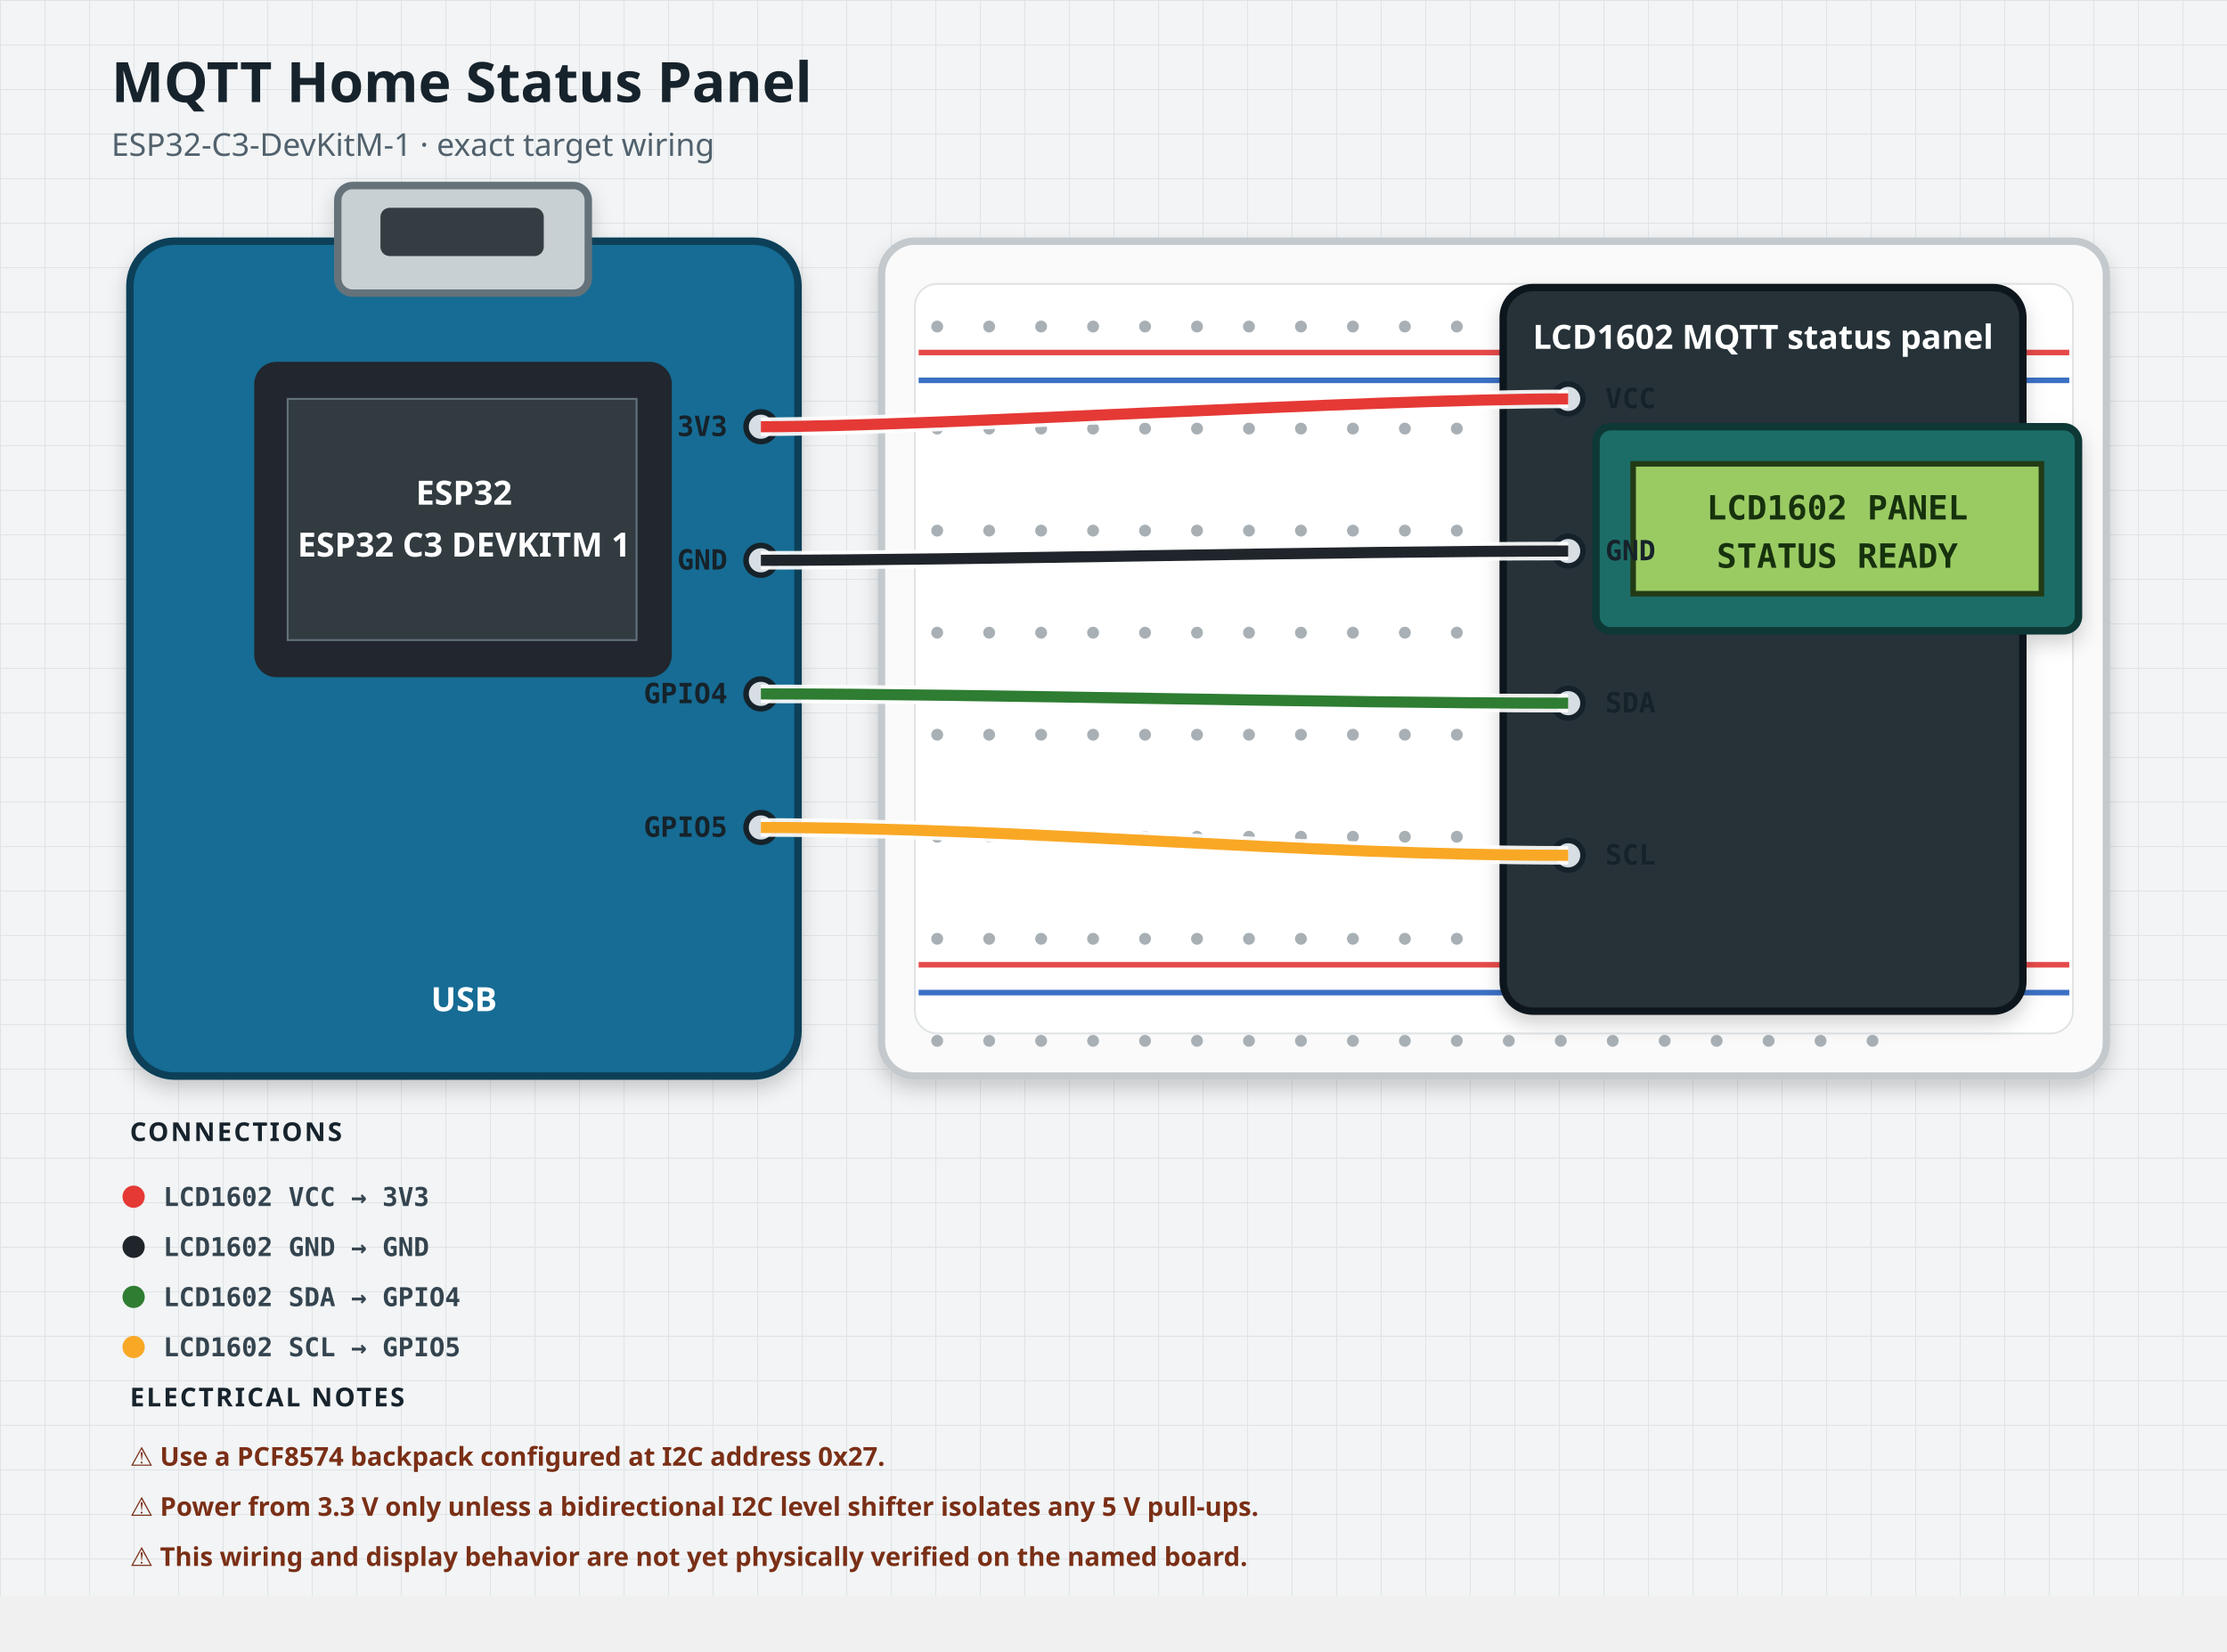
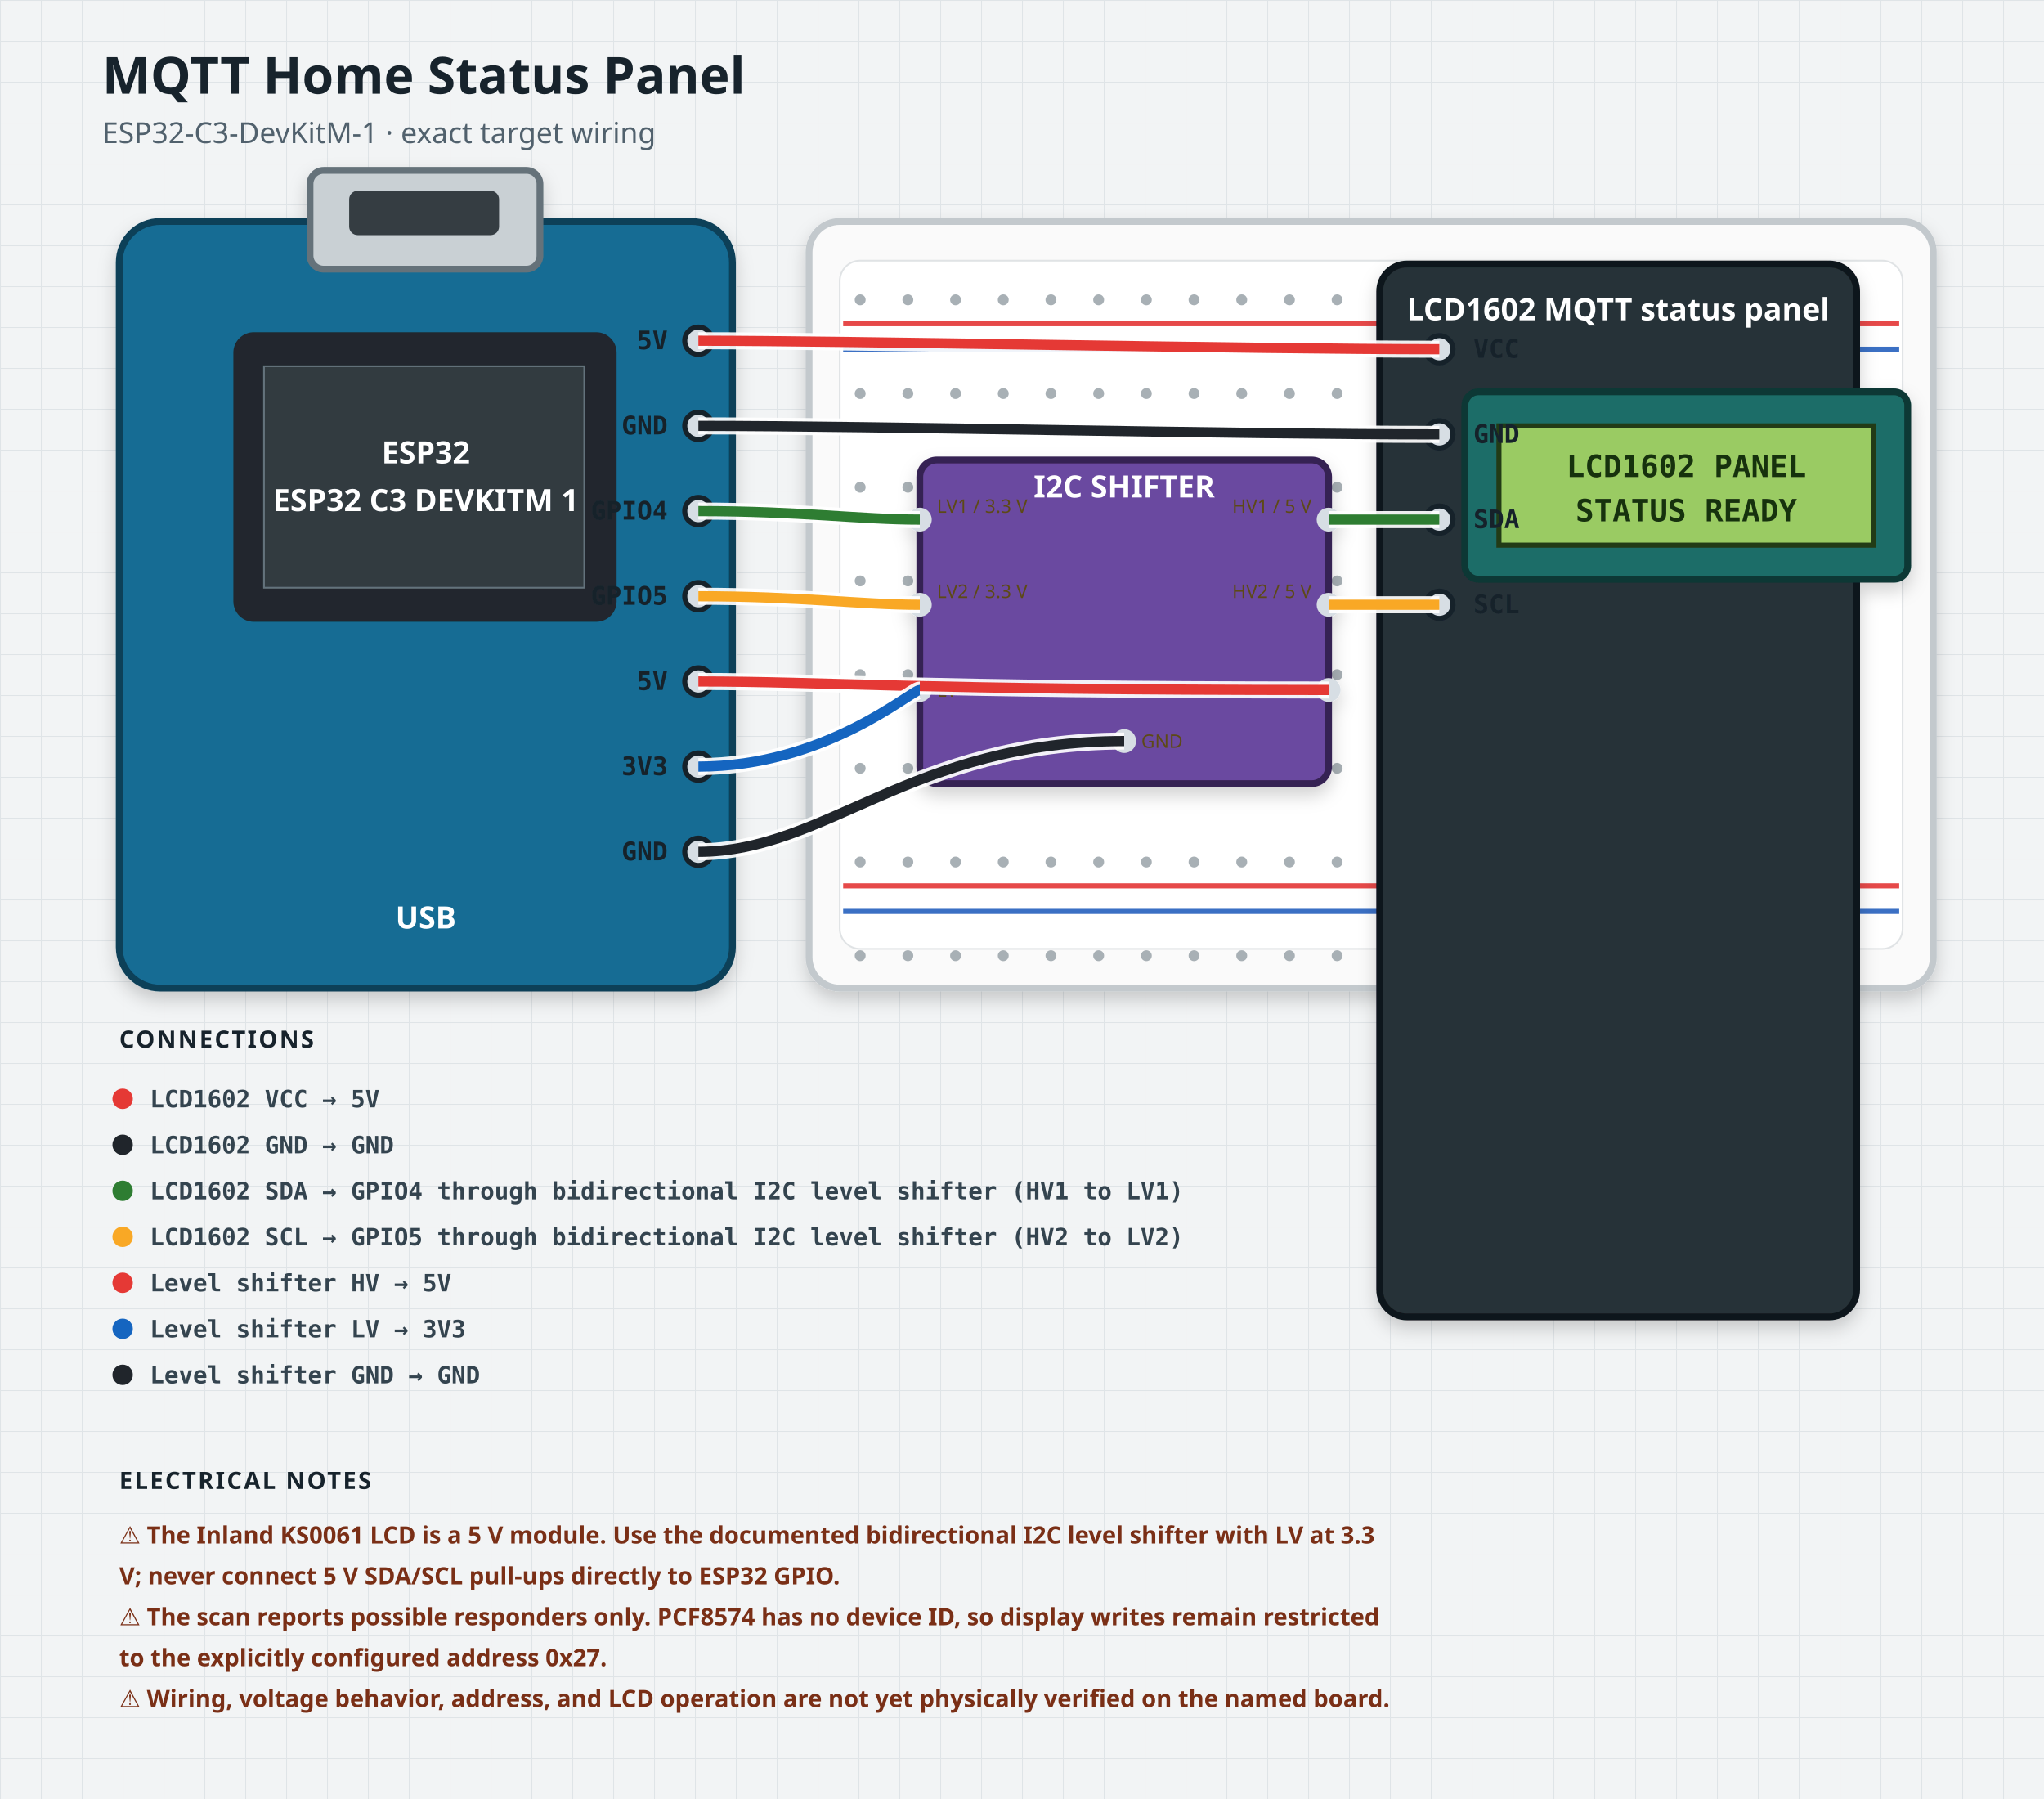
- <svg xmlns="http://www.w3.org/2000/svg" viewBox="0 0 1200 890" role="img" aria-labelledby="title desc">
+ <svg xmlns="http://www.w3.org/2000/svg" viewBox="0 0 1200 1056" role="img" aria-labelledby="title desc">
  <style>.heading{font:700 30px system-ui;fill:#17232c}.sub{font:500 17px system-ui;fill:#51616d}.board{font:700 18px system-ui;fill:white}.pin{font:700 15px ui-monospace,monospace;fill:#17232c}.section{font:700 14px system-ui;fill:#17232c;letter-spacing:.08em}.connection{font:600 14px ui-monospace,monospace;fill:#34444f}.warning{font:650 14px system-ui;fill:#7a2f16}.resistor{font:700 12px ui-monospace,monospace;fill:#5d4a18}.tiny{font:11px system-ui;fill:#5d4a18}</style>
  <defs>
    <pattern id="grid" width="24" height="24" patternUnits="userSpaceOnUse">
      <path d="M24 0H0V24" fill="none" stroke="#dfe4e7" stroke-width="1" />
    </pattern>
    <filter id="shadow">
      <feDropShadow dx="0" dy="5" stdDeviation="5" flood-opacity=".18" />
    </filter>
  </defs>
-   <rect width="1200" height="860" fill="#f2f4f5" />
-   <rect width="1200" height="860" fill="url(#grid)" />
+   <rect width="1200" height="1056" fill="#f2f4f5" />
+   <rect width="1200" height="1056" fill="url(#grid)" />
  <text x="60" y="55" class="heading">MQTT Home Status Panel</text>
  <text x="60" y="84" class="sub">ESP32-C3-DevKitM-1 · exact target wiring</text>
  <g filter="url(#shadow)">
    <rect x="70" y="130" width="360" height="450" rx="24" fill="#146c94" stroke="#0b3f59" stroke-width="4" />
    <rect x="182" y="100" width="135" height="58" rx="8" fill="#c9d0d4" stroke="#65727a" stroke-width="4" />
    <rect x="205" y="112" width="88" height="26" rx="5" fill="#343c42" />
    <rect x="137" y="195" width="225" height="170" rx="12" fill="#20282e" />
    <path d="M155 215h188v130H155z" fill="#303a41" stroke="#64727b" />
    <text x="250" y="272" text-anchor="middle" class="board">ESP32</text>
    <text x="250" y="300" text-anchor="middle" class="board">ESP32 C3 DEVKITM 1</text>
    <text x="250" y="545" text-anchor="middle" class="board">USB</text>
-     <circle cx="410" cy="230" r="8" fill="#d7dee4" stroke="#17232c" stroke-width="3" />
-     <text x="392" y="235" text-anchor="end" class="pin">3V3</text>
-     <circle cx="410" cy="302" r="8" fill="#d7dee4" stroke="#17232c" stroke-width="3" />
-     <text x="392" y="307" text-anchor="end" class="pin">GND</text>
-     <circle cx="410" cy="374" r="8" fill="#d7dee4" stroke="#17232c" stroke-width="3" />
-     <text x="392" y="379" text-anchor="end" class="pin">GPIO4</text>
-     <circle cx="410" cy="446" r="8" fill="#d7dee4" stroke="#17232c" stroke-width="3" />
-     <text x="392" y="451" text-anchor="end" class="pin">GPIO5</text>
+     <circle cx="410" cy="200" r="8" fill="#d7dee4" stroke="#17232c" stroke-width="3" />
+     <text x="392" y="205" text-anchor="end" class="pin">5V</text>
+     <circle cx="410" cy="250" r="8" fill="#d7dee4" stroke="#17232c" stroke-width="3" />
+     <text x="392" y="255" text-anchor="end" class="pin">GND</text>
+     <circle cx="410" cy="300" r="8" fill="#d7dee4" stroke="#17232c" stroke-width="3" />
+     <text x="392" y="305" text-anchor="end" class="pin">GPIO4</text>
+     <circle cx="410" cy="350" r="8" fill="#d7dee4" stroke="#17232c" stroke-width="3" />
+     <text x="392" y="355" text-anchor="end" class="pin">GPIO5</text>
+     <circle cx="410" cy="400" r="8" fill="#d7dee4" stroke="#17232c" stroke-width="3" />
+     <text x="392" y="405" text-anchor="end" class="pin">5V</text>
+     <circle cx="410" cy="450" r="8" fill="#d7dee4" stroke="#17232c" stroke-width="3" />
+     <text x="392" y="455" text-anchor="end" class="pin">3V3</text>
+     <circle cx="410" cy="500" r="8" fill="#d7dee4" stroke="#17232c" stroke-width="3" />
+     <text x="392" y="505" text-anchor="end" class="pin">GND</text>
  </g>
  <g filter="url(#shadow)">
    <rect x="475" y="130" width="660" height="450" rx="18" fill="#fafafa" stroke="#c3c9cd" stroke-width="4" />
    <rect x="493" y="153" width="624" height="404" rx="12" fill="#fff" stroke="#e0e3e5" />
    <circle cx="505" cy="176" r="3.2" fill="#a8b0b5" />
    <circle cx="533" cy="176" r="3.2" fill="#a8b0b5" />
    <circle cx="561" cy="176" r="3.2" fill="#a8b0b5" />
    <circle cx="589" cy="176" r="3.2" fill="#a8b0b5" />
    <circle cx="617" cy="176" r="3.2" fill="#a8b0b5" />
    <circle cx="645" cy="176" r="3.2" fill="#a8b0b5" />
    <circle cx="673" cy="176" r="3.2" fill="#a8b0b5" />
    <circle cx="701" cy="176" r="3.2" fill="#a8b0b5" />
    <circle cx="729" cy="176" r="3.2" fill="#a8b0b5" />
    <circle cx="757" cy="176" r="3.2" fill="#a8b0b5" />
    <circle cx="785" cy="176" r="3.2" fill="#a8b0b5" />
    <circle cx="813" cy="176" r="3.2" fill="#a8b0b5" />
    <circle cx="841" cy="176" r="3.2" fill="#a8b0b5" />
    <circle cx="869" cy="176" r="3.2" fill="#a8b0b5" />
    <circle cx="897" cy="176" r="3.2" fill="#a8b0b5" />
    <circle cx="925" cy="176" r="3.2" fill="#a8b0b5" />
    <circle cx="953" cy="176" r="3.2" fill="#a8b0b5" />
    <circle cx="981" cy="176" r="3.2" fill="#a8b0b5" />
    <circle cx="1009" cy="176" r="3.2" fill="#a8b0b5" />
    <circle cx="505" cy="231" r="3.2" fill="#a8b0b5" />
    <circle cx="533" cy="231" r="3.2" fill="#a8b0b5" />
    <circle cx="561" cy="231" r="3.2" fill="#a8b0b5" />
    <circle cx="589" cy="231" r="3.2" fill="#a8b0b5" />
    <circle cx="617" cy="231" r="3.2" fill="#a8b0b5" />
    <circle cx="645" cy="231" r="3.2" fill="#a8b0b5" />
    <circle cx="673" cy="231" r="3.2" fill="#a8b0b5" />
    <circle cx="701" cy="231" r="3.2" fill="#a8b0b5" />
    <circle cx="729" cy="231" r="3.2" fill="#a8b0b5" />
    <circle cx="757" cy="231" r="3.2" fill="#a8b0b5" />
    <circle cx="785" cy="231" r="3.2" fill="#a8b0b5" />
    <circle cx="813" cy="231" r="3.2" fill="#a8b0b5" />
    <circle cx="841" cy="231" r="3.2" fill="#a8b0b5" />
    <circle cx="869" cy="231" r="3.2" fill="#a8b0b5" />
    <circle cx="897" cy="231" r="3.2" fill="#a8b0b5" />
    <circle cx="925" cy="231" r="3.2" fill="#a8b0b5" />
    <circle cx="953" cy="231" r="3.2" fill="#a8b0b5" />
    <circle cx="981" cy="231" r="3.2" fill="#a8b0b5" />
    <circle cx="1009" cy="231" r="3.2" fill="#a8b0b5" />
    <circle cx="505" cy="286" r="3.2" fill="#a8b0b5" />
    <circle cx="533" cy="286" r="3.2" fill="#a8b0b5" />
    <circle cx="561" cy="286" r="3.2" fill="#a8b0b5" />
    <circle cx="589" cy="286" r="3.2" fill="#a8b0b5" />
    <circle cx="617" cy="286" r="3.2" fill="#a8b0b5" />
    <circle cx="645" cy="286" r="3.2" fill="#a8b0b5" />
    <circle cx="673" cy="286" r="3.2" fill="#a8b0b5" />
    <circle cx="701" cy="286" r="3.2" fill="#a8b0b5" />
    <circle cx="729" cy="286" r="3.2" fill="#a8b0b5" />
    <circle cx="757" cy="286" r="3.2" fill="#a8b0b5" />
    <circle cx="785" cy="286" r="3.2" fill="#a8b0b5" />
    <circle cx="813" cy="286" r="3.2" fill="#a8b0b5" />
    <circle cx="841" cy="286" r="3.2" fill="#a8b0b5" />
    <circle cx="869" cy="286" r="3.2" fill="#a8b0b5" />
    <circle cx="897" cy="286" r="3.2" fill="#a8b0b5" />
    <circle cx="925" cy="286" r="3.2" fill="#a8b0b5" />
    <circle cx="953" cy="286" r="3.2" fill="#a8b0b5" />
    <circle cx="981" cy="286" r="3.2" fill="#a8b0b5" />
    <circle cx="1009" cy="286" r="3.2" fill="#a8b0b5" />
    <circle cx="505" cy="341" r="3.2" fill="#a8b0b5" />
    <circle cx="533" cy="341" r="3.2" fill="#a8b0b5" />
    <circle cx="561" cy="341" r="3.2" fill="#a8b0b5" />
    <circle cx="589" cy="341" r="3.2" fill="#a8b0b5" />
    <circle cx="617" cy="341" r="3.2" fill="#a8b0b5" />
    <circle cx="645" cy="341" r="3.2" fill="#a8b0b5" />
    <circle cx="673" cy="341" r="3.2" fill="#a8b0b5" />
    <circle cx="701" cy="341" r="3.2" fill="#a8b0b5" />
    <circle cx="729" cy="341" r="3.2" fill="#a8b0b5" />
    <circle cx="757" cy="341" r="3.2" fill="#a8b0b5" />
    <circle cx="785" cy="341" r="3.2" fill="#a8b0b5" />
    <circle cx="813" cy="341" r="3.2" fill="#a8b0b5" />
    <circle cx="841" cy="341" r="3.2" fill="#a8b0b5" />
    <circle cx="869" cy="341" r="3.2" fill="#a8b0b5" />
    <circle cx="897" cy="341" r="3.2" fill="#a8b0b5" />
    <circle cx="925" cy="341" r="3.2" fill="#a8b0b5" />
    <circle cx="953" cy="341" r="3.2" fill="#a8b0b5" />
    <circle cx="981" cy="341" r="3.2" fill="#a8b0b5" />
    <circle cx="1009" cy="341" r="3.2" fill="#a8b0b5" />
    <circle cx="505" cy="396" r="3.2" fill="#a8b0b5" />
    <circle cx="533" cy="396" r="3.2" fill="#a8b0b5" />
    <circle cx="561" cy="396" r="3.2" fill="#a8b0b5" />
    <circle cx="589" cy="396" r="3.2" fill="#a8b0b5" />
    <circle cx="617" cy="396" r="3.2" fill="#a8b0b5" />
    <circle cx="645" cy="396" r="3.2" fill="#a8b0b5" />
    <circle cx="673" cy="396" r="3.2" fill="#a8b0b5" />
    <circle cx="701" cy="396" r="3.2" fill="#a8b0b5" />
    <circle cx="729" cy="396" r="3.2" fill="#a8b0b5" />
    <circle cx="757" cy="396" r="3.2" fill="#a8b0b5" />
    <circle cx="785" cy="396" r="3.2" fill="#a8b0b5" />
    <circle cx="813" cy="396" r="3.2" fill="#a8b0b5" />
    <circle cx="841" cy="396" r="3.2" fill="#a8b0b5" />
    <circle cx="869" cy="396" r="3.2" fill="#a8b0b5" />
    <circle cx="897" cy="396" r="3.2" fill="#a8b0b5" />
    <circle cx="925" cy="396" r="3.2" fill="#a8b0b5" />
    <circle cx="953" cy="396" r="3.2" fill="#a8b0b5" />
    <circle cx="981" cy="396" r="3.2" fill="#a8b0b5" />
    <circle cx="1009" cy="396" r="3.2" fill="#a8b0b5" />
    <circle cx="505" cy="451" r="3.2" fill="#a8b0b5" />
    <circle cx="533" cy="451" r="3.2" fill="#a8b0b5" />
    <circle cx="561" cy="451" r="3.2" fill="#a8b0b5" />
    <circle cx="589" cy="451" r="3.2" fill="#a8b0b5" />
    <circle cx="617" cy="451" r="3.2" fill="#a8b0b5" />
    <circle cx="645" cy="451" r="3.2" fill="#a8b0b5" />
    <circle cx="673" cy="451" r="3.2" fill="#a8b0b5" />
    <circle cx="701" cy="451" r="3.2" fill="#a8b0b5" />
    <circle cx="729" cy="451" r="3.2" fill="#a8b0b5" />
    <circle cx="757" cy="451" r="3.2" fill="#a8b0b5" />
    <circle cx="785" cy="451" r="3.2" fill="#a8b0b5" />
    <circle cx="813" cy="451" r="3.2" fill="#a8b0b5" />
    <circle cx="841" cy="451" r="3.2" fill="#a8b0b5" />
    <circle cx="869" cy="451" r="3.2" fill="#a8b0b5" />
    <circle cx="897" cy="451" r="3.2" fill="#a8b0b5" />
    <circle cx="925" cy="451" r="3.2" fill="#a8b0b5" />
    <circle cx="953" cy="451" r="3.2" fill="#a8b0b5" />
    <circle cx="981" cy="451" r="3.2" fill="#a8b0b5" />
    <circle cx="1009" cy="451" r="3.2" fill="#a8b0b5" />
    <circle cx="505" cy="506" r="3.2" fill="#a8b0b5" />
    <circle cx="533" cy="506" r="3.2" fill="#a8b0b5" />
    <circle cx="561" cy="506" r="3.2" fill="#a8b0b5" />
    <circle cx="589" cy="506" r="3.2" fill="#a8b0b5" />
    <circle cx="617" cy="506" r="3.2" fill="#a8b0b5" />
    <circle cx="645" cy="506" r="3.2" fill="#a8b0b5" />
    <circle cx="673" cy="506" r="3.2" fill="#a8b0b5" />
    <circle cx="701" cy="506" r="3.2" fill="#a8b0b5" />
    <circle cx="729" cy="506" r="3.2" fill="#a8b0b5" />
    <circle cx="757" cy="506" r="3.2" fill="#a8b0b5" />
    <circle cx="785" cy="506" r="3.2" fill="#a8b0b5" />
    <circle cx="813" cy="506" r="3.2" fill="#a8b0b5" />
    <circle cx="841" cy="506" r="3.2" fill="#a8b0b5" />
    <circle cx="869" cy="506" r="3.2" fill="#a8b0b5" />
    <circle cx="897" cy="506" r="3.2" fill="#a8b0b5" />
    <circle cx="925" cy="506" r="3.2" fill="#a8b0b5" />
    <circle cx="953" cy="506" r="3.2" fill="#a8b0b5" />
    <circle cx="981" cy="506" r="3.2" fill="#a8b0b5" />
    <circle cx="1009" cy="506" r="3.2" fill="#a8b0b5" />
    <circle cx="505" cy="561" r="3.2" fill="#a8b0b5" />
    <circle cx="533" cy="561" r="3.2" fill="#a8b0b5" />
    <circle cx="561" cy="561" r="3.2" fill="#a8b0b5" />
    <circle cx="589" cy="561" r="3.2" fill="#a8b0b5" />
    <circle cx="617" cy="561" r="3.2" fill="#a8b0b5" />
    <circle cx="645" cy="561" r="3.2" fill="#a8b0b5" />
    <circle cx="673" cy="561" r="3.2" fill="#a8b0b5" />
    <circle cx="701" cy="561" r="3.2" fill="#a8b0b5" />
    <circle cx="729" cy="561" r="3.2" fill="#a8b0b5" />
    <circle cx="757" cy="561" r="3.2" fill="#a8b0b5" />
    <circle cx="785" cy="561" r="3.2" fill="#a8b0b5" />
    <circle cx="813" cy="561" r="3.2" fill="#a8b0b5" />
    <circle cx="841" cy="561" r="3.2" fill="#a8b0b5" />
    <circle cx="869" cy="561" r="3.2" fill="#a8b0b5" />
    <circle cx="897" cy="561" r="3.2" fill="#a8b0b5" />
    <circle cx="925" cy="561" r="3.2" fill="#a8b0b5" />
    <circle cx="953" cy="561" r="3.2" fill="#a8b0b5" />
    <circle cx="981" cy="561" r="3.2" fill="#a8b0b5" />
    <circle cx="1009" cy="561" r="3.2" fill="#a8b0b5" />
    <path d="M495 190h620M495 520h620" stroke="#e64a4a" stroke-width="3" />
    <path d="M495 205h620M495 535h620" stroke="#3b70c4" stroke-width="3" />
  </g>
  <g filter="url(#shadow)">
-     <rect x="810" y="155" width="280" height="390" rx="16" fill="#263238" stroke="#11181c" stroke-width="4" />
+     <rect x="540" y="270" width="240" height="190" rx="10" fill="#6b4aa0" stroke="#362052" stroke-width="4" />
+     <text x="660" y="292" text-anchor="middle" class="board">I2C SHIFTER</text>
+     <circle cx="540" cy="305" r="7" fill="#d7dee4" />
+     <text x="550" y="301" class="tiny">LV1 / 3.3 V</text>
+     <circle cx="780" cy="305" r="7" fill="#d7dee4" />
+     <text x="770" y="301" text-anchor="end" class="tiny">HV1 / 5 V</text>
+     <circle cx="540" cy="355" r="7" fill="#d7dee4" />
+     <text x="550" y="351" class="tiny">LV2 / 3.3 V</text>
+     <circle cx="780" cy="355" r="7" fill="#d7dee4" />
+     <text x="770" y="351" text-anchor="end" class="tiny">HV2 / 5 V</text>
+     <circle cx="540" cy="405" r="7" fill="#d7dee4" />
+     <text x="550" y="409" class="tiny">LV</text>
+     <circle cx="780" cy="405" r="7" fill="#d7dee4" />
+     <text x="770" y="409" text-anchor="end" class="tiny">HV</text>
+     <circle cx="660" cy="435" r="7" fill="#d7dee4" />
+     <text x="670" y="439" class="tiny">GND</text>
+   </g>
+   <g filter="url(#shadow)">
+     <rect x="810" y="155" width="280" height="618" rx="16" fill="#263238" stroke="#11181c" stroke-width="4" />
    <text x="950" y="188" text-anchor="middle" class="board">LCD1602 MQTT status panel</text>
    <g>
      <rect x="860" y="230" width="260" height="110" rx="8" fill="#1c6d67" stroke="#0c3734" stroke-width="4" />
      <rect x="880" y="250" width="220" height="70" fill="#9acb63" stroke="#233b19" stroke-width="3" />
      <text x="990" y="280" text-anchor="middle" style="font:700 18px ui-monospace,monospace;fill:#193111">LCD1602 PANEL</text>
      <text x="990" y="306" text-anchor="middle" style="font:700 18px ui-monospace,monospace;fill:#193111">STATUS READY</text>
    </g>
-     <circle cx="845" cy="215" r="8" fill="#d7dee4" stroke="#17232c" stroke-width="3" />
-     <text x="865" y="220" class="pin">VCC</text>
-     <circle cx="845" cy="297" r="8" fill="#d7dee4" stroke="#17232c" stroke-width="3" />
-     <text x="865" y="302" class="pin">GND</text>
-     <circle cx="845" cy="379" r="8" fill="#d7dee4" stroke="#17232c" stroke-width="3" />
-     <text x="865" y="384" class="pin">SDA</text>
-     <circle cx="845" cy="461" r="8" fill="#d7dee4" stroke="#17232c" stroke-width="3" />
-     <text x="865" y="466" class="pin">SCL</text>
-   </g>
-   <path d="M410 230 C 500 230, 735 215, 845 215" fill="none" stroke="#fff" stroke-width="10" opacity=".92" />
-   <path d="M410 230 C 500 230, 735 215, 845 215" fill="none" stroke="#e53935" stroke-width="6" />
-   <path d="M410 302 C 518 302, 723 297, 845 297" fill="none" stroke="#fff" stroke-width="10" opacity=".92" />
-   <path d="M410 302 C 518 302, 723 297, 845 297" fill="none" stroke="#20252b" stroke-width="6" />
-   <path d="M410 374 C 536 374, 711 379, 845 379" fill="none" stroke="#fff" stroke-width="10" opacity=".92" />
-   <path d="M410 374 C 536 374, 711 379, 845 379" fill="none" stroke="#2e7d32" stroke-width="6" />
-   <path d="M410 446 C 554 446, 699 461, 845 461" fill="none" stroke="#fff" stroke-width="10" opacity=".92" />
-   <path d="M410 446 C 554 446, 699 461, 845 461" fill="none" stroke="#f9a825" stroke-width="6" />
+     <circle cx="845" cy="205" r="8" fill="#d7dee4" stroke="#17232c" stroke-width="3" />
+     <text x="865" y="210" class="pin">VCC</text>
+     <circle cx="845" cy="255" r="8" fill="#d7dee4" stroke="#17232c" stroke-width="3" />
+     <text x="865" y="260" class="pin">GND</text>
+     <circle cx="845" cy="305" r="8" fill="#d7dee4" stroke="#17232c" stroke-width="3" />
+     <text x="865" y="310" class="pin">SDA</text>
+     <circle cx="845" cy="355" r="8" fill="#d7dee4" stroke="#17232c" stroke-width="3" />
+     <text x="865" y="360" class="pin">SCL</text>
+   </g>
+   <path d="M410 200 C 500 200, 735 205, 845 205" fill="none" stroke="#fff" stroke-width="10" opacity=".92" />
+   <path d="M410 200 C 500 200, 735 205, 845 205" fill="none" stroke="#e53935" stroke-width="6" />
+   <path d="M410 250 C 518 250, 723 255, 845 255" fill="none" stroke="#fff" stroke-width="10" opacity=".92" />
+   <path d="M410 250 C 518 250, 723 255, 845 255" fill="none" stroke="#20252b" stroke-width="6" />
+   <path d="M410 300 C470 300, 505 305, 540 305 M780 305 C805 305, 825 305, 845 305" fill="none" stroke="#fff" stroke-width="10" opacity=".92" />
+   <path d="M410 300 C470 300, 505 305, 540 305 M780 305 C805 305, 825 305, 845 305" fill="none" stroke="#2e7d32" stroke-width="6" />
+   <path d="M410 350 C470 350, 505 355, 540 355 M780 355 C805 355, 825 355, 845 355" fill="none" stroke="#fff" stroke-width="10" opacity=".92" />
+   <path d="M410 350 C470 350, 505 355, 540 355 M780 355 C805 355, 825 355, 845 355" fill="none" stroke="#f9a825" stroke-width="6" />
+   <path d="M410 400 C485 400, 535 405, 780 405" fill="none" stroke="#fff" stroke-width="10" opacity=".92" />
+   <path d="M410 400 C485 400, 535 405, 780 405" fill="none" stroke="#e53935" stroke-width="6" />
+   <path d="M410 450 C485 450, 535 405, 540 405" fill="none" stroke="#fff" stroke-width="10" opacity=".92" />
+   <path d="M410 450 C485 450, 535 405, 540 405" fill="none" stroke="#1565c0" stroke-width="6" />
+   <path d="M410 500 C485 500, 535 435, 660 435" fill="none" stroke="#fff" stroke-width="10" opacity=".92" />
+   <path d="M410 500 C485 500, 535 435, 660 435" fill="none" stroke="#20252b" stroke-width="6" />
  <text x="70" y="615" class="section">CONNECTIONS</text>
  <circle cx="72" cy="645" r="6" fill="#e53935" />
-   <text x="88" y="650" class="connection">LCD1602 VCC → 3V3</text>
+   <text x="88" y="650" class="connection">LCD1602 VCC → 5V</text>
  <circle cx="72" cy="672" r="6" fill="#20252b" />
  <text x="88" y="677" class="connection">LCD1602 GND → GND</text>
  <circle cx="72" cy="699" r="6" fill="#2e7d32" />
-   <text x="88" y="704" class="connection">LCD1602 SDA → GPIO4</text>
+   <text x="88" y="704" class="connection">LCD1602 SDA → GPIO4 through bidirectional I2C level shifter (HV1 to LV1)</text>
  <circle cx="72" cy="726" r="6" fill="#f9a825" />
-   <text x="88" y="731" class="connection">LCD1602 SCL → GPIO5</text>
-   <text x="70" y="758" class="section">ELECTRICAL NOTES</text>
-   <text x="70" y="790" class="warning">⚠ Use a PCF8574 backpack configured at I2C address 0x27.</text>
-   <text x="70" y="817" class="warning">⚠ Power from 3.3 V only unless a bidirectional I2C level shifter isolates any 5 V pull-ups.</text>
-   <text x="70" y="844" class="warning">⚠ This wiring and display behavior are not yet physically verified on the named board.</text>
+   <text x="88" y="731" class="connection">LCD1602 SCL → GPIO5 through bidirectional I2C level shifter (HV2 to LV2)</text>
+   <circle cx="72" cy="753" r="6" fill="#e53935" />
+   <text x="88" y="758" class="connection">Level shifter HV → 5V</text>
+   <circle cx="72" cy="780" r="6" fill="#1565c0" />
+   <text x="88" y="785" class="connection">Level shifter LV → 3V3</text>
+   <circle cx="72" cy="807" r="6" fill="#20252b" />
+   <text x="88" y="812" class="connection">Level shifter GND → GND</text>
+   <text x="70" y="874" class="section">ELECTRICAL NOTES</text>
+   <text x="70" y="906" class="warning" data-full="The Inland KS0061 LCD is a 5 V module. Use the documented bidirectional I2C level shifter with LV at 3.3 V; never connect 5 V SDA/SCL pull-ups directly to ESP32 GPIO.">⚠ The Inland KS0061 LCD is a 5 V module. Use the documented bidirectional I2C level shifter with LV at 3.3</text>
+   <text x="70" y="930" class="warning" data-full="">  V; never connect 5 V SDA/SCL pull-ups directly to ESP32 GPIO.</text>
+   <text x="70" y="954" class="warning" data-full="The scan reports possible responders only. PCF8574 has no device ID, so display writes remain restricted to the explicitly configured address 0x27.">⚠ The scan reports possible responders only. PCF8574 has no device ID, so display writes remain restricted</text>
+   <text x="70" y="978" class="warning" data-full="">  to the explicitly configured address 0x27.</text>
+   <text x="70" y="1002" class="warning" data-full="Wiring, voltage behavior, address, and LCD operation are not yet physically verified on the named board.">⚠ Wiring, voltage behavior, address, and LCD operation are not yet physically verified on the named board.</text>
</svg>
